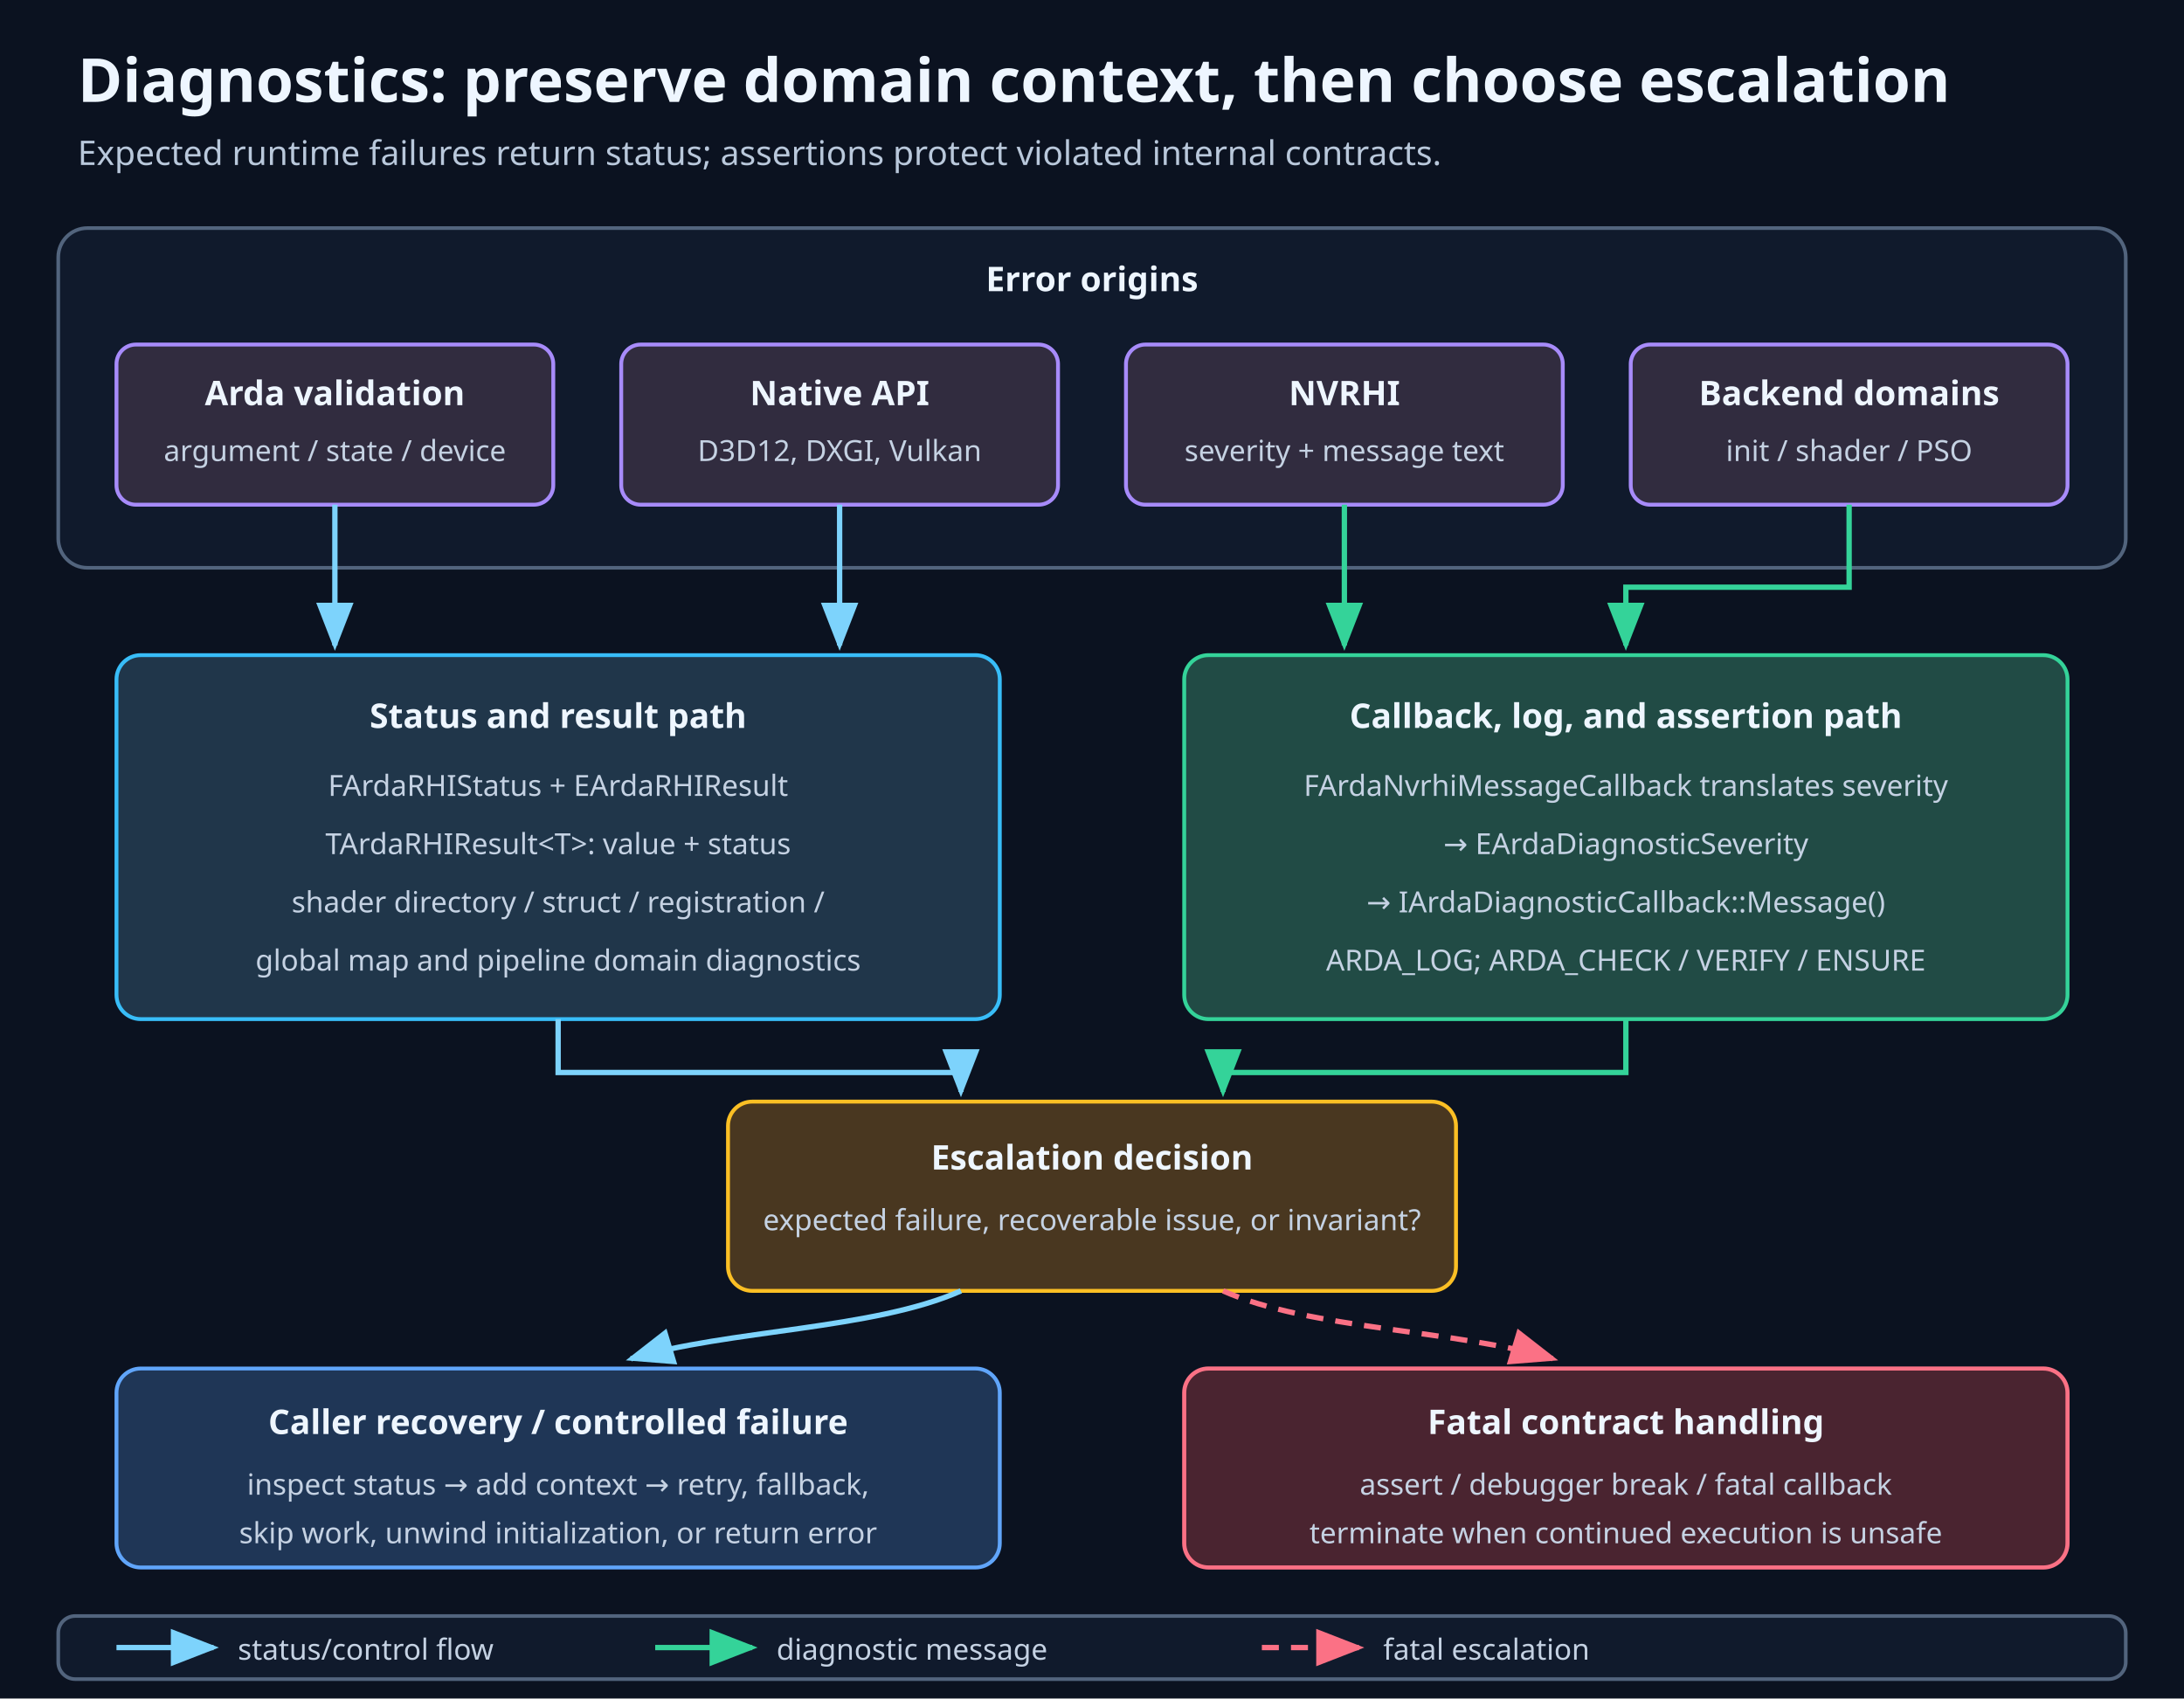
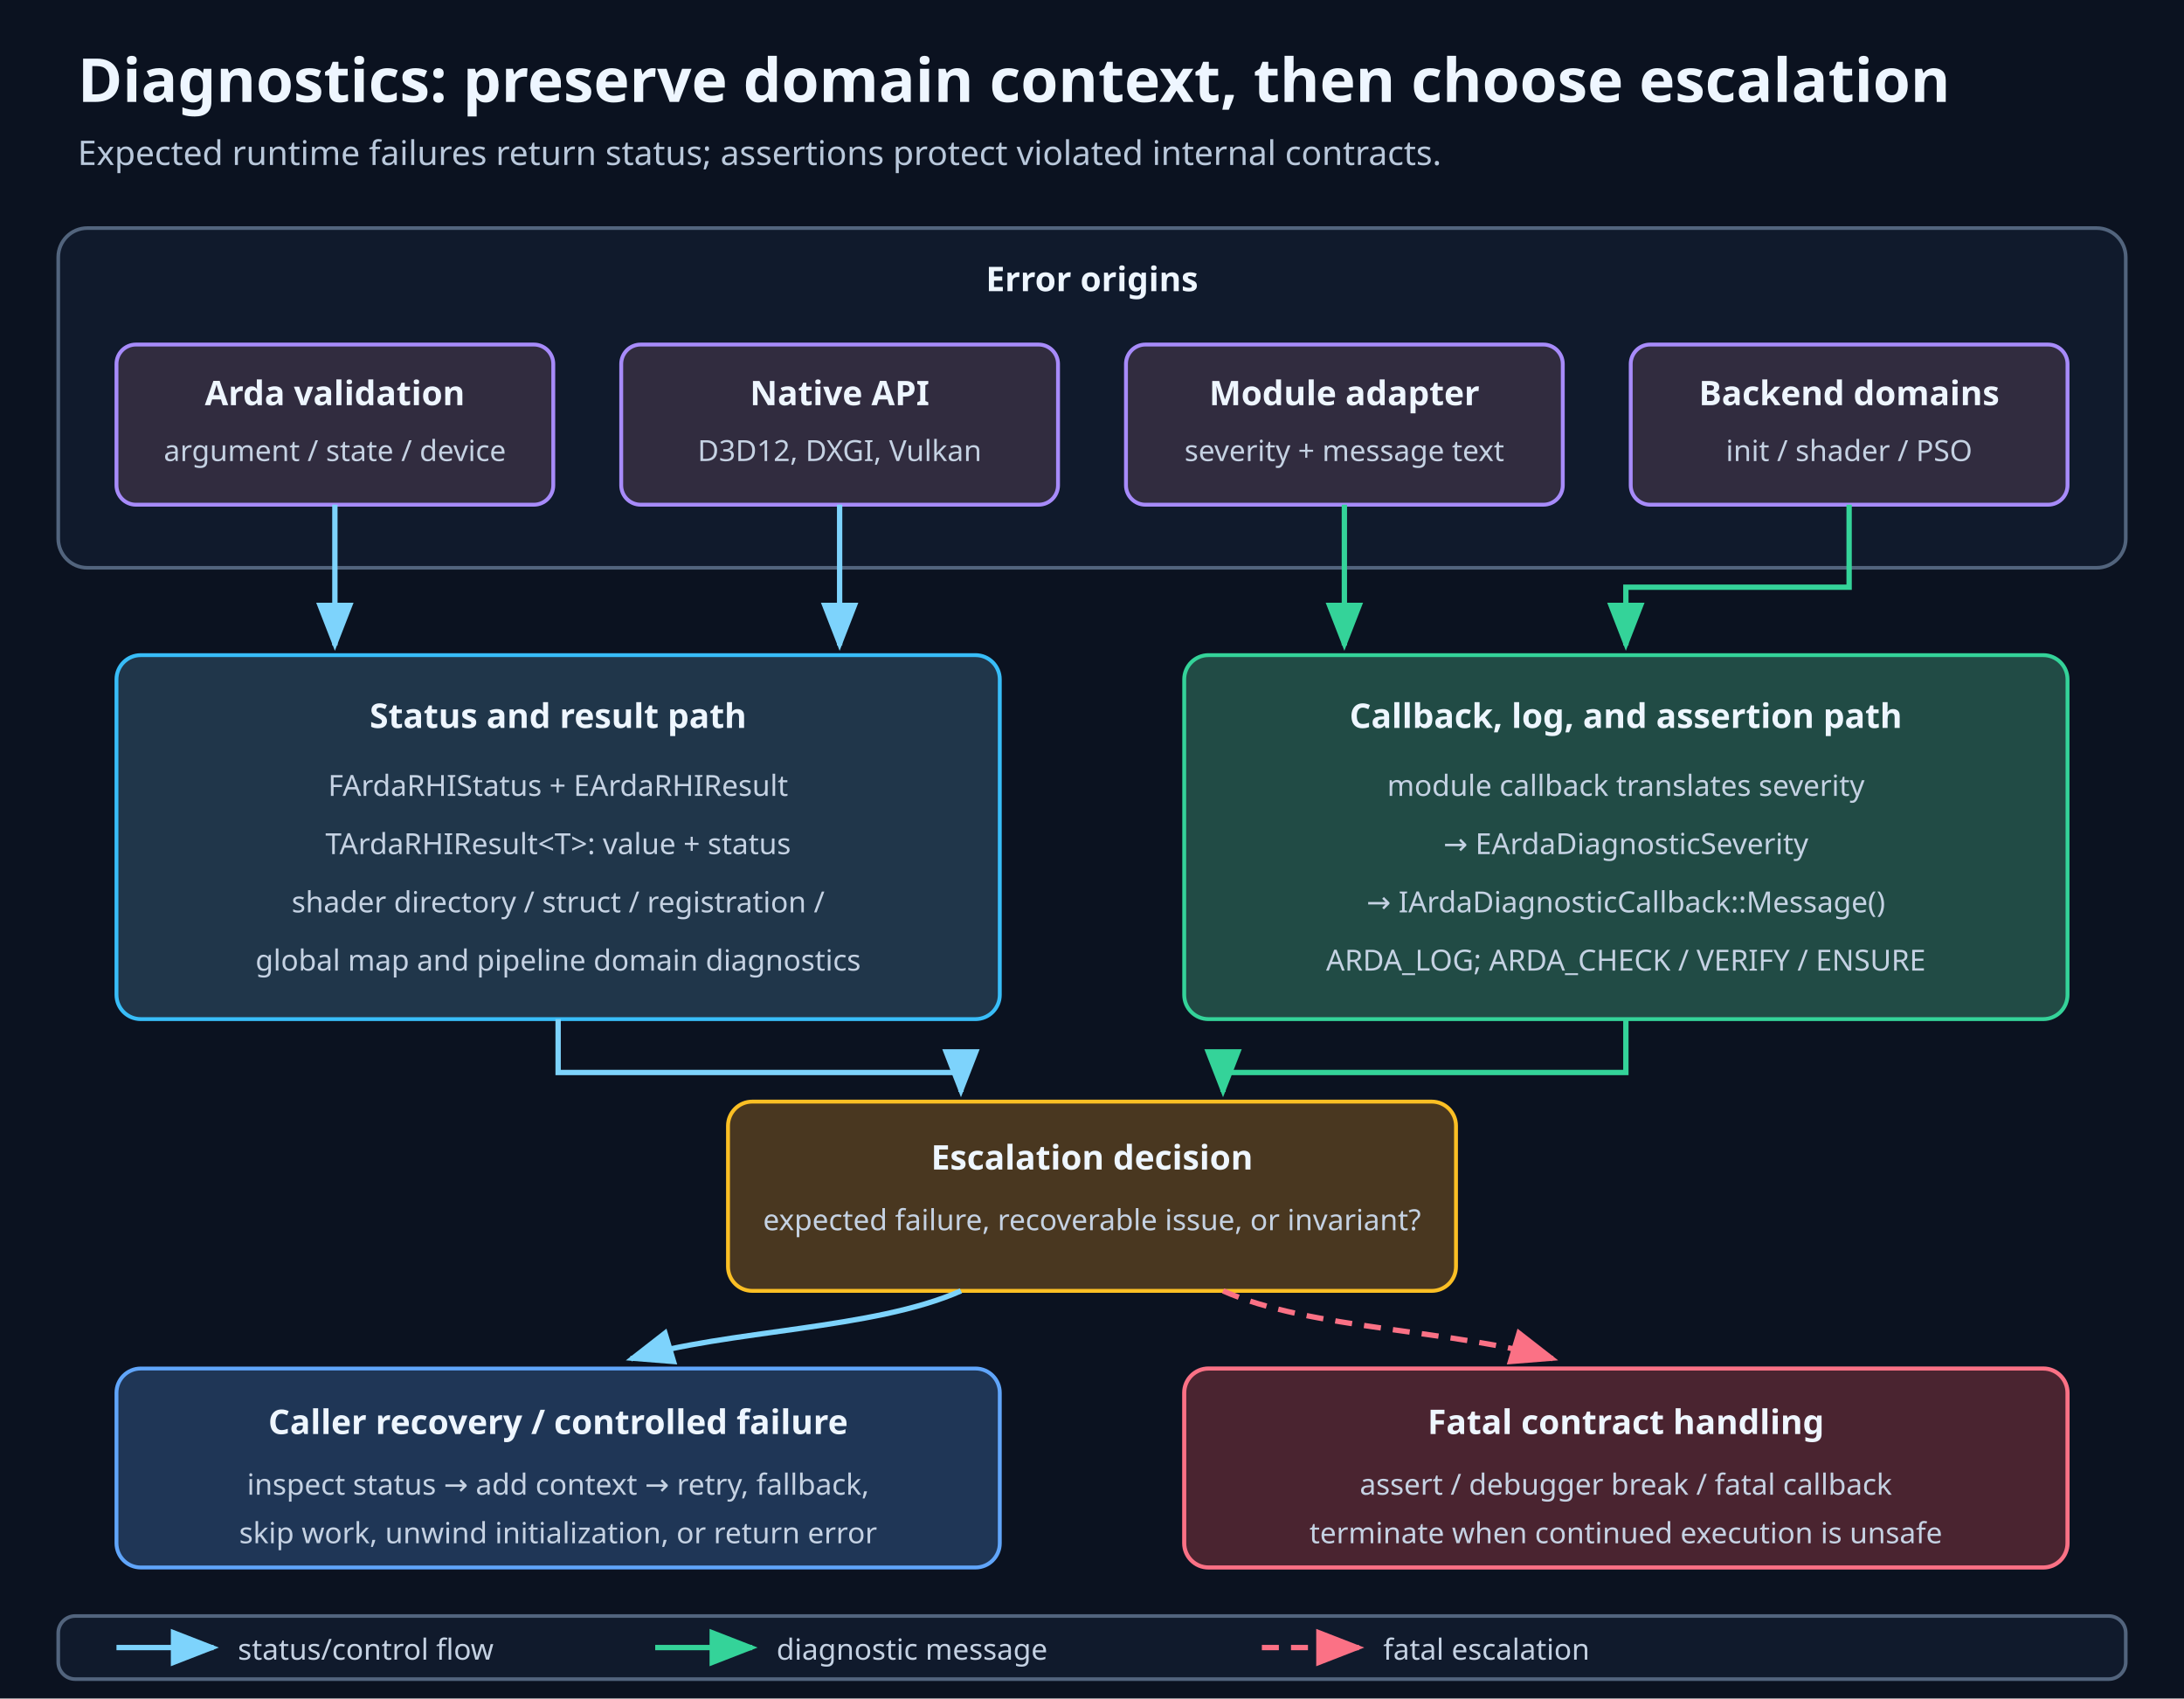
<svg xmlns="http://www.w3.org/2000/svg" width="900" height="700" viewBox="0 0 900 700" role="img" aria-labelledby="diag-title diag-desc">
  <defs>
    <marker id="flow-arrow" markerWidth="9" markerHeight="7" refX="8" refY="3.5" orient="auto">
      <path d="M0 0 L9 3.5 L0 7 Z" fill="#7dd3fc" />
    </marker>
    <marker id="data-arrow" markerWidth="9" markerHeight="7" refX="8" refY="3.5" orient="auto">
      <path d="M0 0 L9 3.5 L0 7 Z" fill="#34d399" />
    </marker>
    <marker id="fatal-arrow" markerWidth="9" markerHeight="7" refX="8" refY="3.5" orient="auto">
      <path d="M0 0 L9 3.5 L0 7 Z" fill="#fb7185" />
    </marker>
    <style>
      .bg{fill:#0b1220}.panel{fill:#101a2c;stroke:#52647d;stroke-width:1.5}.source{fill:#312c3f;stroke:#a78bfa;stroke-width:1.6}.status{fill:#20364a;stroke:#38bdf8;stroke-width:1.6}.diag{fill:#214b45;stroke:#34d399;stroke-width:1.6}.guard{fill:#493720;stroke:#fbbf24;stroke-width:1.6}.fatalbox{fill:#4a2430;stroke:#fb7185;stroke-width:1.7}.recover{fill:#1f3656;stroke:#60a5fa;stroke-width:1.6}
      .title{font:700 25px system-ui,sans-serif;fill:#eef6ff}.sub{font:14px system-ui,sans-serif;fill:#b9c8db}.label{font:700 14px system-ui,sans-serif;fill:#eef6ff;text-anchor:middle}.small{font:12px system-ui,sans-serif;fill:#c5d2e3;text-anchor:middle}.note{font:12px system-ui,sans-serif;fill:#c5d2e3}.flow{fill:none;stroke:#7dd3fc;stroke-width:2.2;marker-end:url(#flow-arrow)}.dataflow{fill:none;stroke:#34d399;stroke-width:2.2;marker-end:url(#data-arrow)}.fatal{fill:none;stroke:#fb7185;stroke-width:2.2;stroke-dasharray:7 5;marker-end:url(#fatal-arrow)}
    </style>
  </defs>
  <rect class="bg" width="900" height="700" />
  <text class="title" x="32" y="42">Diagnostics: preserve domain context, then choose escalation</text>
  <text class="sub" x="32" y="68">Expected runtime failures return status; assertions protect violated internal contracts.</text>
  <rect class="panel" x="24" y="94" width="852" height="140" rx="12" />
  <text class="label" x="450" y="120">Error origins</text>
  <rect class="source" x="48" y="142" width="180" height="66" rx="8" />
  <text class="label" x="138" y="167">Arda validation</text>
  <text class="small" x="138" y="190">argument / state / device</text>
  <rect class="source" x="256" y="142" width="180" height="66" rx="8" />
  <text class="label" x="346" y="167">Native API</text>
  <text class="small" x="346" y="190">D3D12, DXGI, Vulkan</text>
  <rect class="source" x="464" y="142" width="180" height="66" rx="8" />
-   <text class="label" x="554" y="167">NVRHI</text>
+   <text class="label" x="554" y="167">Module adapter</text>
  <text class="small" x="554" y="190">severity + message text</text>
  <rect class="source" x="672" y="142" width="180" height="66" rx="8" />
  <text class="label" x="762" y="167">Backend domains</text>
  <text class="small" x="762" y="190">init / shader / PSO</text>
  <rect class="status" x="48" y="270" width="364" height="150" rx="10" />
  <text class="label" x="230" y="300">Status and result path</text>
  <text class="small" x="230" y="328">FArdaRHIStatus + EArdaRHIResult</text>
  <text class="small" x="230" y="352">TArdaRHIResult&lt;T&gt;: value + status</text>
  <text class="small" x="230" y="376">shader directory / struct / registration /</text>
  <text class="small" x="230" y="400">global map and pipeline domain diagnostics</text>
  <path class="flow" d="M138 208 V266" />
  <path class="flow" d="M346 208 V266" />
  <rect class="diag" x="488" y="270" width="364" height="150" rx="10" />
  <text class="label" x="670" y="300">Callback, log, and assertion path</text>
-   <text class="small" x="670" y="328">FArdaNvrhiMessageCallback translates severity</text>
+   <text class="small" x="670" y="328">module callback translates severity</text>
  <text class="small" x="670" y="352">→ EArdaDiagnosticSeverity</text>
  <text class="small" x="670" y="376">→ IArdaDiagnosticCallback::Message()</text>
  <text class="small" x="670" y="400">ARDA_LOG; ARDA_CHECK / VERIFY / ENSURE</text>
  <path class="dataflow" d="M554 208 V266" />
  <path class="dataflow" d="M762 208 V242 H670 V266" />
  <rect class="guard" x="300" y="454" width="300" height="78" rx="10" />
  <text class="label" x="450" y="482">Escalation decision</text>
  <text class="small" x="450" y="507">expected failure, recoverable issue, or invariant?</text>
  <path class="flow" d="M230 420 V442 H396 V450" />
  <path class="dataflow" d="M670 420 V442 H504 V450" />
  <rect class="recover" x="48" y="564" width="364" height="82" rx="10" />
  <text class="label" x="230" y="591">Caller recovery / controlled failure</text>
  <text class="small" x="230" y="616">inspect status → add context → retry, fallback,</text>
  <text class="small" x="230" y="636">skip work, unwind initialization, or return error</text>
  <path class="flow" d="M396 532 C360 548 300 548 260 560" />
  <rect class="fatalbox" x="488" y="564" width="364" height="82" rx="10" />
  <text class="label" x="670" y="591">Fatal contract handling</text>
  <text class="small" x="670" y="616">assert / debugger break / fatal callback</text>
  <text class="small" x="670" y="636">terminate when continued execution is unsafe</text>
  <path class="fatal" d="M504 532 C540 548 600 548 640 560" />
  <rect class="panel" x="24" y="666" width="852" height="26" rx="7" />
  <path class="flow" d="M48 679 H88" />
  <text class="note" x="98" y="684">status/control flow</text>
  <path class="dataflow" d="M270 679 H310" />
  <text class="note" x="320" y="684">diagnostic message</text>
  <path class="fatal" d="M520 679 H560" />
  <text class="note" x="570" y="684">fatal escalation</text>
</svg>
